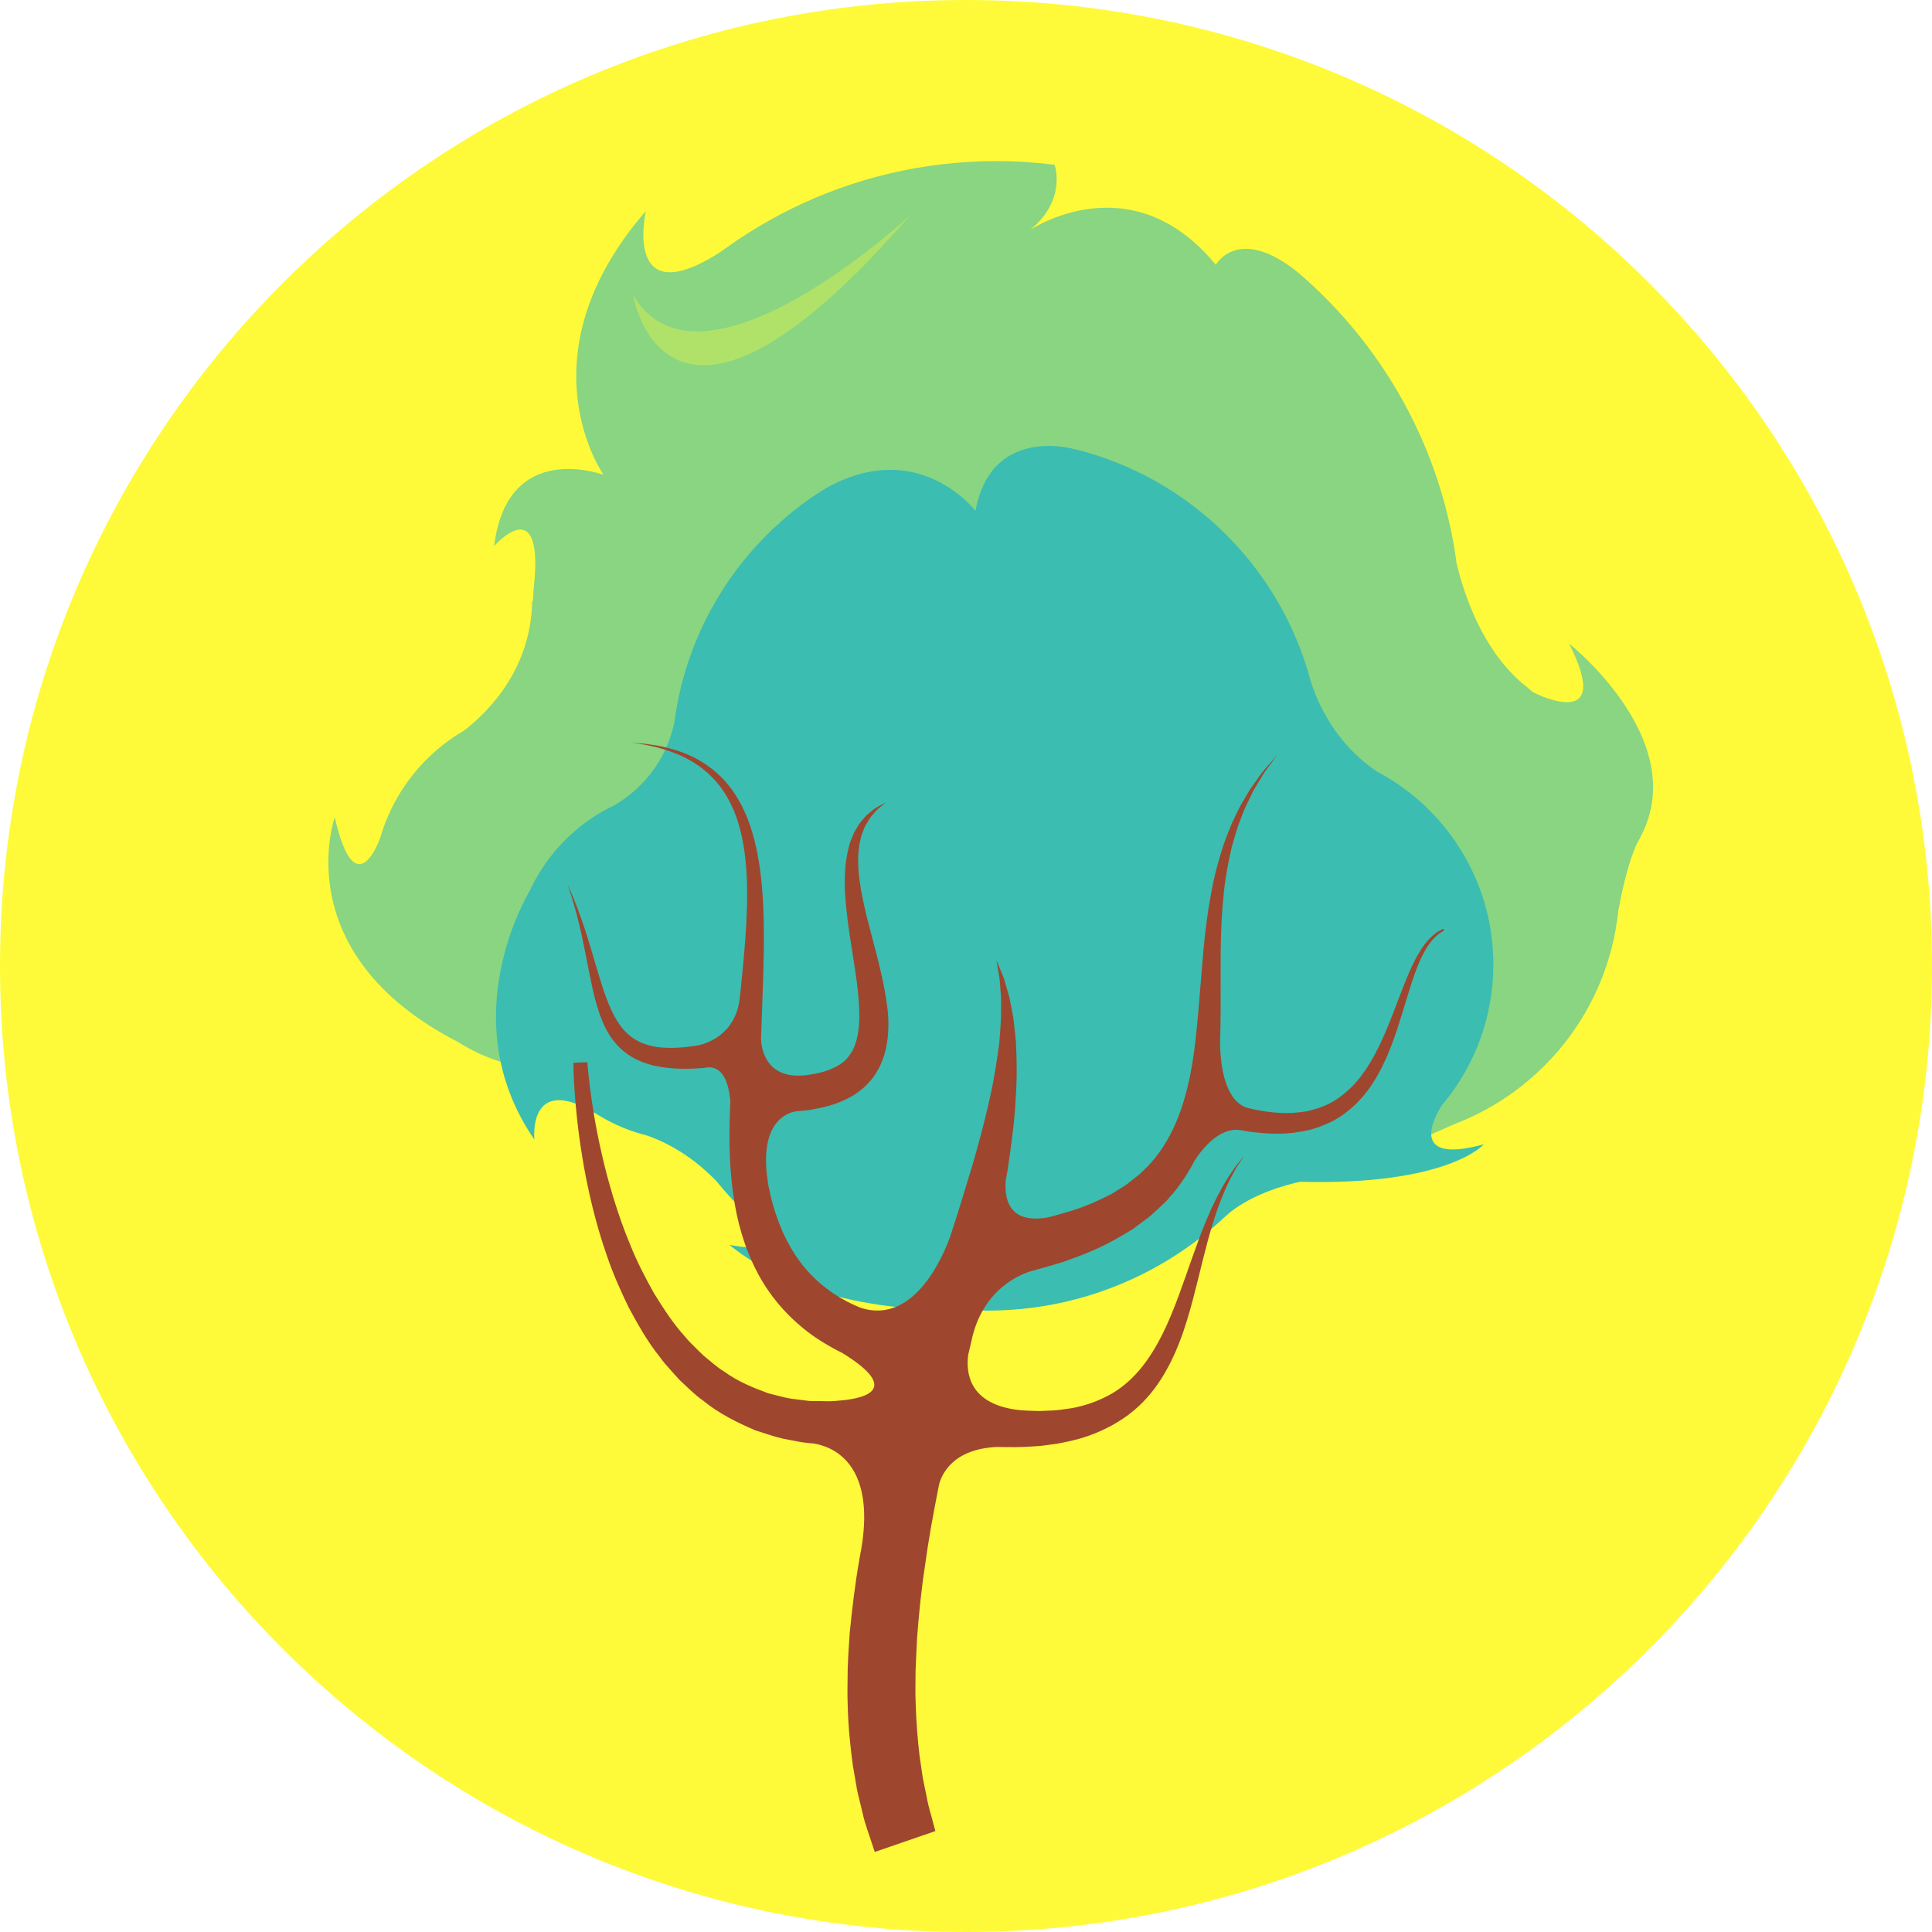
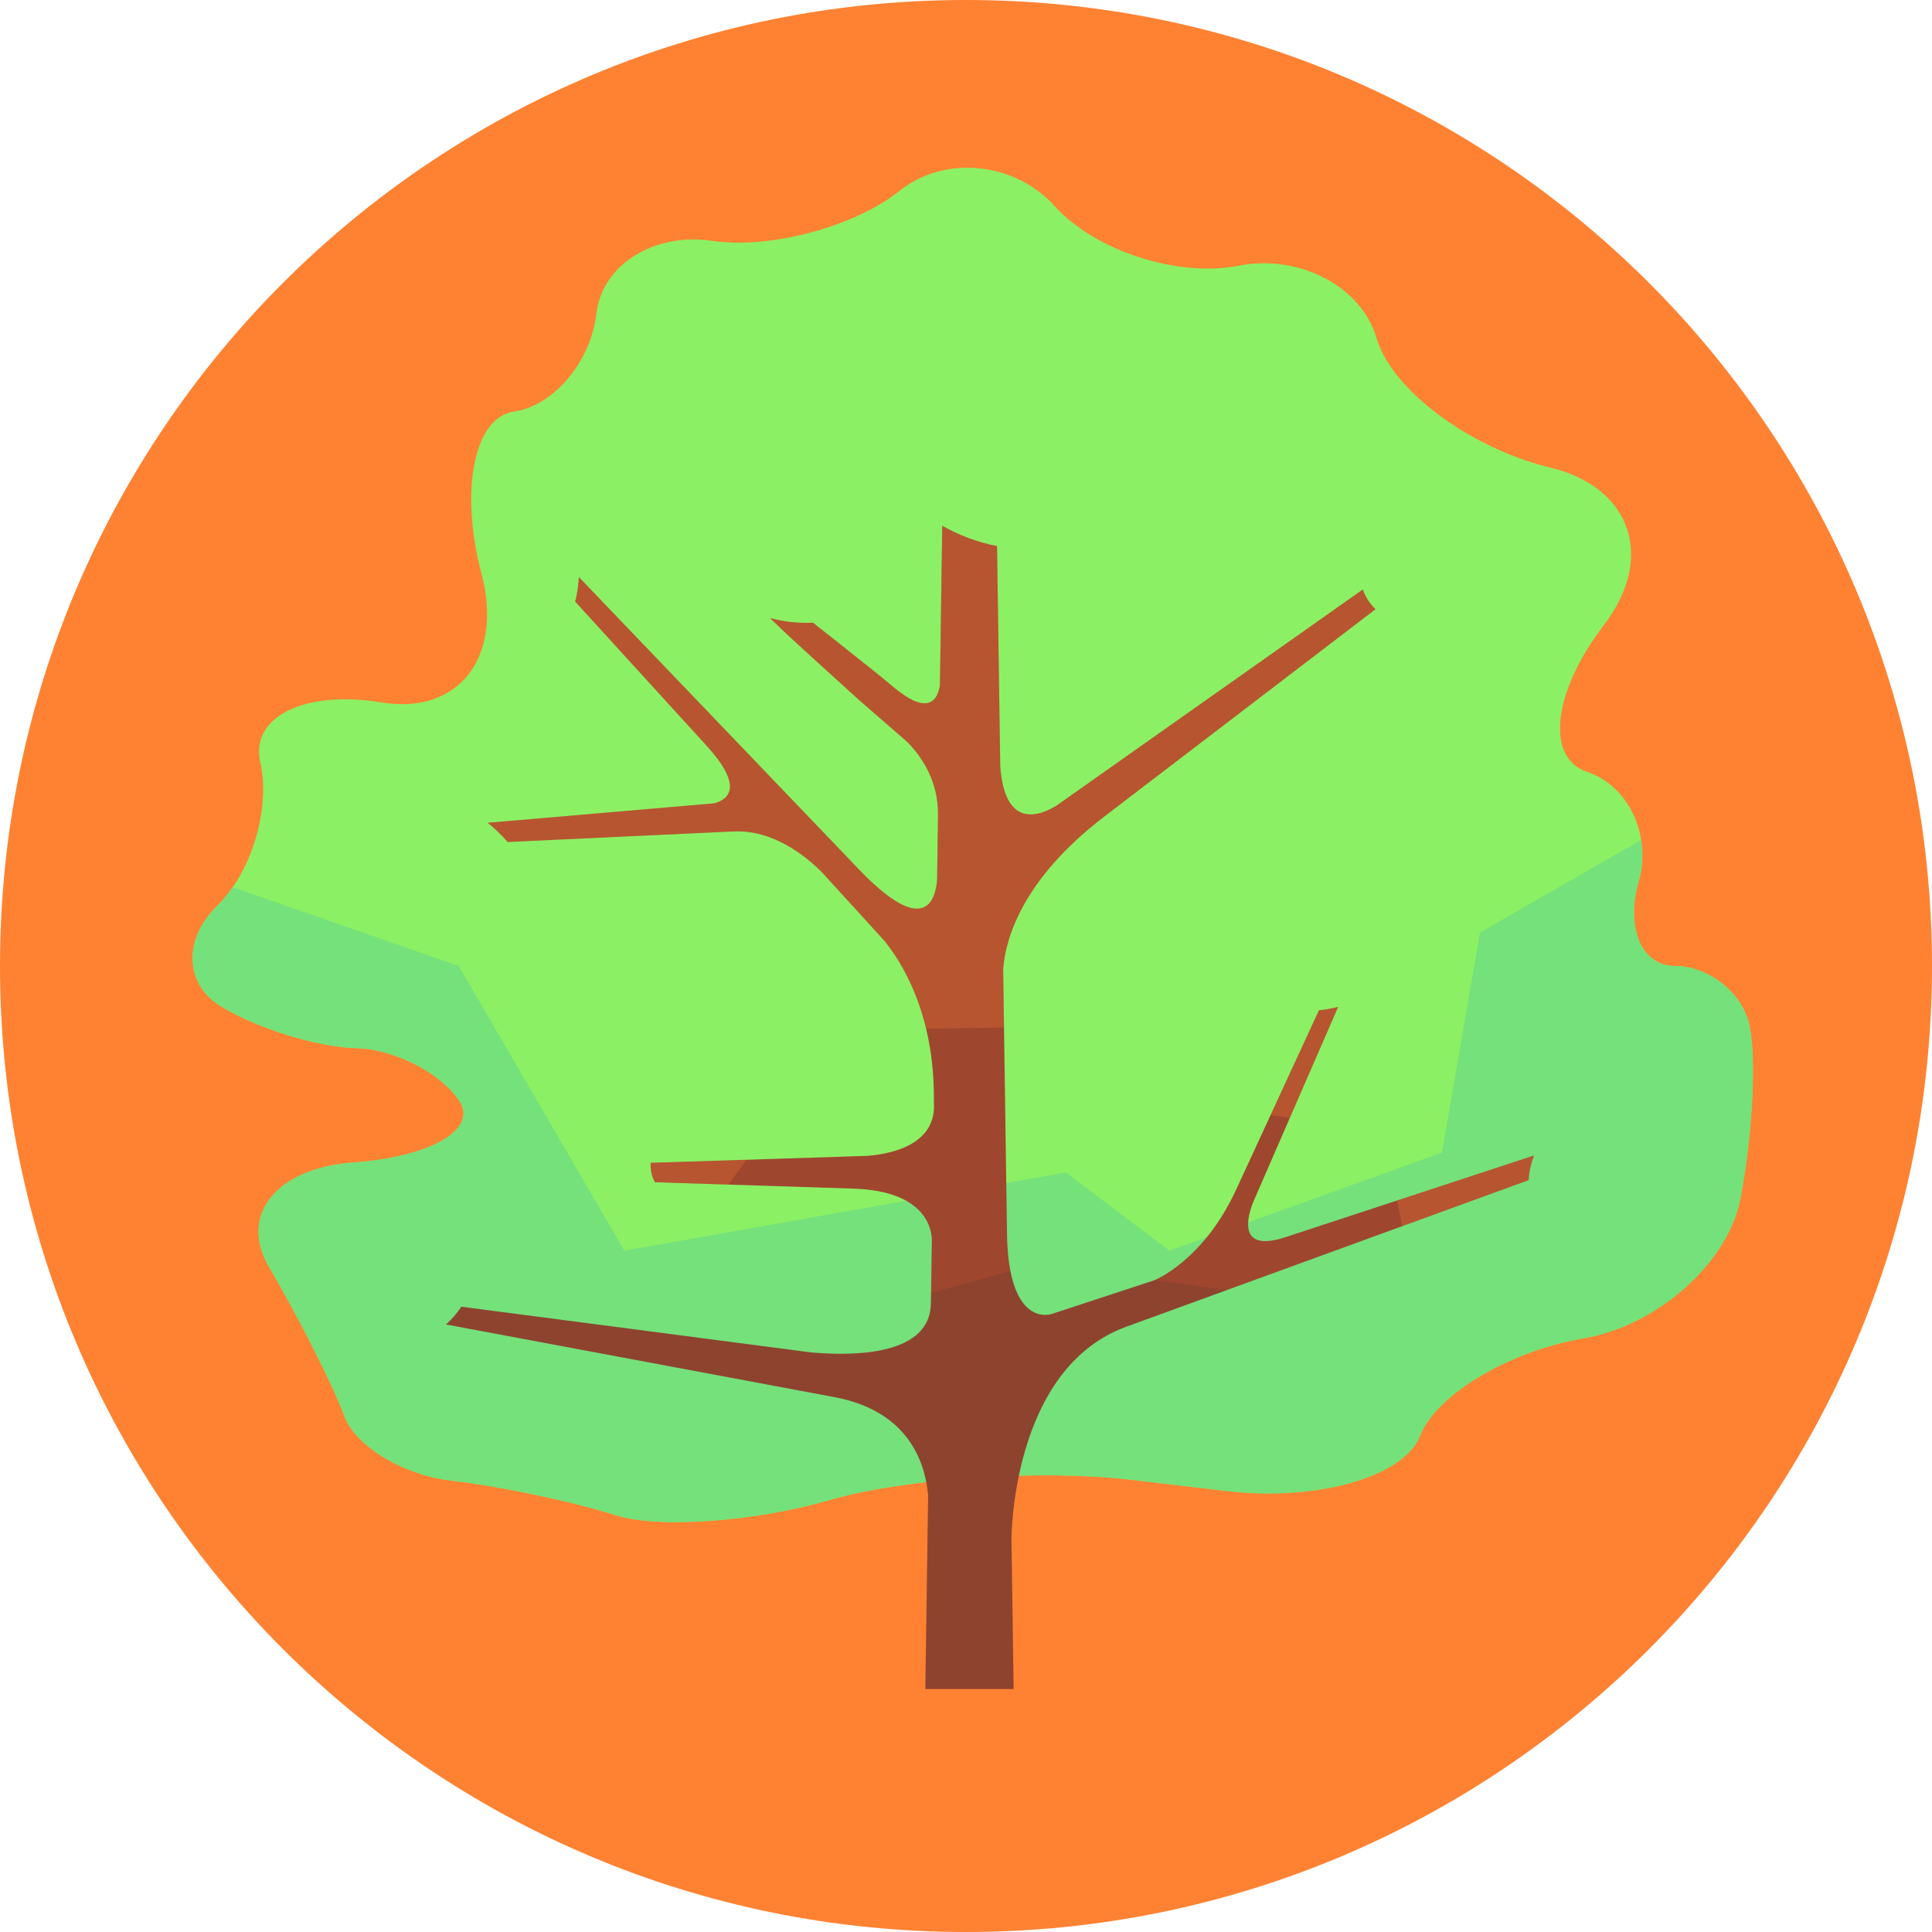
<svg xmlns="http://www.w3.org/2000/svg" version="1.1" id="Layer_1" x="0px" y="0px" width="140px" height="140px" viewBox="0 0 140 140" enable-background="new 0 0 140 140" xml:space="preserve">
-   <circle fill="#FEFA39" cx="70" cy="70" r="70" />
+   <circle fill="#FF8232" cx="70" cy="70" r="70" />
  <g>
-     <path fill="#3BBDB1" d="M69.624,94.862c0,0-10.15,0.729-16.766-4.654c0,0,4.681,0.914,2.565-1.061" />
-     <path fill="#89D581" d="M117.363,64.084c0-5.939-2.788-11.224-7.123-14.628c-2.756-2.416-4.074-6.081-4.688-8.624   c-0.126-0.955-0.293-1.897-0.498-2.826c-0.004-0.039-0.007-0.062-0.007-0.062l-0.005,0.017   c-1.606-7.198-5.521-13.522-10.921-18.166c-4.375-3.576-6.021-0.607-6.021-0.607c-6.14-7.487-13.458-2.523-13.458-2.523   c2.676-2.174,1.791-4.696,1.779-4.727c-1.378-0.171-2.782-0.264-4.207-0.264c-10.668,0-20.175,4.966-26.339,12.71   c-1.457,2.024-3.295,5.643-2.136,10.027c0,0-2.934-1.106-4.225,2.984c-0.482,1.996-0.792,4.058-0.899,6.176l-0.046-0.076   c-0.075,4.885-3.037,7.962-4.922,9.432c-0.52,0.3-1.015,0.636-1.487,1.002c-0.021,0.013-0.049,0.026-0.049,0.026l0.013,0.001   c-3.088,2.418-5.081,6.172-5.081,10.4c0,6.075,4.105,11.178,9.688,12.722l-0.014,0.01c0,0,0.066,0.011,0.179,0.033   c0.239,0.063,0.476,0.133,0.72,0.183c1.024,0.304,2.758,0.996,4.297,2.485v-2.335c1.627-0.205,3.163-0.696,4.551-1.438v0.003   c0,0,0.004-0.004,0.006-0.005c0.547-0.293,1.063-0.629,1.562-0.992c1.637-0.742,4.574-1.37,8.884,0.259   c0.88,0.449,1.78,0.861,2.702,1.234c0.018,0.011,0.033,0.019,0.051,0.027l-0.006-0.01c3.879,1.562,8.114,2.431,12.552,2.431   c2.182,0,4.31-0.217,6.374-0.612l-0.006,0.007c0,0,0.022-0.007,0.033-0.013c0.608-0.115,1.212-0.246,1.808-0.396   c1.8-0.252,4.688-0.259,7.642,1.333c0.504,0.355,1.028,0.689,1.569,0.993c0.011,0.008,0.021,0.015,0.03,0.021v-0.004   c2.691,1.516,5.795,2.385,9.105,2.385c0.385,0,0.769-0.017,1.148-0.039l-0.999,1.664l6.559-2.879   c0.52-0.201,1.029-0.424,1.525-0.669l0.054-0.023l-0.003-0.002C113.164,77.685,117.363,71.375,117.363,64.084z" />
-     <path fill="#3BBDB1" d="M108.213,69.894c0-5.572-2.886-10.468-7.24-13.284h0.003c-0.01-0.005-0.02-0.012-0.03-0.018   c-0.373-0.24-0.755-0.467-1.149-0.675c-3.06-2.029-4.345-5.071-4.793-6.474c-0.062-0.232-0.129-0.461-0.198-0.691   c-0.009-0.044-0.015-0.07-0.015-0.07l-0.002,0.008c-2.895-9.73-11.903-16.829-22.574-16.829c-11.552,0-21.156,8.321-23.161,19.294   c-0.001-0.004-0.003-0.008-0.005-0.012c-0.004,0.06-0.017,0.113-0.023,0.17c-0.058,0.33-0.108,0.661-0.153,0.996   c-0.734,3.542-3.152,5.354-4.391,6.066c-0.239,0.115-0.477,0.229-0.706,0.358c-0.017,0.006-0.036,0.015-0.036,0.015l0.007,0.003   c-3.891,2.191-6.524,6.355-6.524,11.139c0,5.704,3.736,10.53,8.892,12.178l-0.005,0.002c0,0,0.015,0.003,0.023,0.004   c0.197,0.063,0.402,0.111,0.603,0.164c1.011,0.32,3.098,1.198,5.176,3.35c0.359,0.443,0.732,0.874,1.119,1.292   c0.011,0.015,0.023,0.029,0.035,0.044l-0.002-0.01c4.607,4.954,11.179,8.058,18.479,8.058c6.656,0,12.706-2.582,17.215-6.792   l-0.002,0.01c0,0,1.64-1.789,5.839-2.641c0.38-0.052,0.758-0.117,1.131-0.197c0.015-0.002,0.026-0.004,0.042-0.008   c-0.002,0-0.004,0-0.006,0C102.878,83.805,108.213,77.473,108.213,69.894z" />
-     <path fill="#89D581" d="M78.101,32.605c0,0-6.234-1.978-7.413,4.415c0,0-5.575-7.336-14.396,1.042   c-0.997-5.079,10.905-11.809,10.905-11.809L78.101,32.605z" />
-     <path fill="#89D581" d="M27.559,60.7c0,0-1.788,5.172-3.301-1.473c0,0-3.538,9.868,8.916,16.271" />
-     <path fill="#3BBDB1" d="M38.382,64.574c0,0-5.713,9.204,0.342,18.007c0,0-0.514-4.846,4.397-1.918" />
-     <path fill="#89D581" d="M111.087,50.162c0,0,5.977,3.092,2.612-3.525c0,0,10.821,8.524,3.614,16.149" />
-     <path fill="#89D581" d="M118.869,60.664c0,0-1.095,1.49-1.956,7.499c-3.607-1.282-3.607-8.123-3.607-8.123" />
-     <path fill="#3BBDB1" d="M104.475,80.102c0,0-3.057,4.499,3.055,2.816c0,0-2.563,2.999-13.326,2.72" />
-     <path fill="#89D581" d="M53.633,17.269c-8.757,6.52-6.833-1.978-6.833-1.978c-9.141,10.542-3.062,19.121-3.062,19.121   s-6.977-2.637-7.93,5.158c0,0,3.326-3.793,2.953,2.142l8.738-4.581" />
-     <path fill="#B0E269" d="M45.875,21.375c0,0,2.355,14.636,20.019-5.72C65.894,15.655,50.753,29.703,45.875,21.375z" />
-     <path fill="#9F462F" d="M104.584,67.299c0,0-0.09,0.05-0.261,0.143c-0.18,0.083-0.406,0.262-0.669,0.512   c-0.255,0.258-0.539,0.601-0.791,1.034c-0.269,0.427-0.509,0.938-0.76,1.497c-0.487,1.124-0.949,2.469-1.52,3.86   c-0.567,1.385-1.263,2.833-2.25,4.001c-0.497,0.576-1.066,1.068-1.687,1.446c-0.62,0.375-1.302,0.59-1.972,0.742   c-0.685,0.104-1.356,0.157-2.003,0.104c-0.646-0.025-1.257-0.144-1.819-0.246c-0.198-0.05-0.383-0.095-0.57-0.14   c-1.589-0.632-1.854-3.214-1.872-4.674c0.011-0.339,0.021-0.679,0.024-1.016v-0.001l0,0c0.007-0.394,0.012-0.785,0.016-1.175   c0.001-1.491,0.002-2.958,0.004-4.379c0.016-1.412,0.068-2.769,0.203-4.046c0.11-1.283,0.347-2.472,0.597-3.565   c0.15-0.537,0.297-1.056,0.457-1.542c0.187-0.475,0.345-0.936,0.528-1.354c0.2-0.412,0.386-0.797,0.56-1.154   c0.192-0.345,0.39-0.653,0.558-0.937c0.32-0.581,0.678-0.964,0.876-1.26c0.212-0.285,0.324-0.438,0.324-0.438   s-0.125,0.143-0.359,0.41c-0.22,0.278-0.611,0.637-0.981,1.192c-0.192,0.272-0.417,0.567-0.642,0.901   c-0.206,0.348-0.427,0.724-0.663,1.125c-0.222,0.412-0.422,0.866-0.653,1.339c-0.204,0.484-0.397,1.001-0.6,1.543   c-0.349,1.098-0.695,2.308-0.914,3.611c-0.247,1.299-0.417,2.683-0.546,4.108c-0.119,1.42-0.24,2.884-0.365,4.374   c-0.133,1.475-0.273,2.965-0.552,4.398c-0.275,1.434-0.671,2.815-1.253,4.045c-0.583,1.228-1.331,2.315-2.269,3.152   c-0.205,0.235-0.479,0.403-0.714,0.602c-0.238,0.192-0.474,0.387-0.745,0.536c-0.258,0.162-0.514,0.32-0.767,0.478   c-0.268,0.14-0.542,0.263-0.805,0.395c-1.06,0.513-2.149,0.863-3.175,1.132c-0.228,0.072-0.46,0.127-0.689,0.178   c-2.899,0.48-3.091-1.557-2.979-2.71c0.043-0.247,0.092-0.499,0.129-0.744c0.259-1.762,0.496-3.431,0.574-4.995   c0.116-1.557,0.099-3.002,0.028-4.27c-0.065-0.638-0.117-1.229-0.191-1.773c-0.105-0.545-0.189-1.04-0.289-1.484   c-0.126-0.44-0.237-0.833-0.335-1.175c-0.098-0.339-0.236-0.6-0.318-0.825c-0.184-0.444-0.281-0.68-0.281-0.68   s0.043,0.251,0.123,0.725c0.031,0.237,0.11,0.527,0.129,0.874c0.025,0.338,0.055,0.729,0.087,1.165   c0.01,0.44-0.004,0.93-0.007,1.452c-0.021,0.527-0.071,1.099-0.115,1.702c-0.159,1.211-0.347,2.565-0.683,4.031   c-0.315,1.464-0.737,3.043-1.21,4.702c-0.502,1.656-1.022,3.403-1.617,5.208c-0.004,0.015-0.009,0.029-0.014,0.043   c-0.179,0.545-2.33,6.747-6.604,5.263c-0.597-0.25-1.207-0.554-1.803-0.947c-0.958-0.631-1.888-1.465-2.657-2.551   c-0.388-0.543-0.726-1.15-1.038-1.798c-0.293-0.659-0.562-1.359-0.772-2.104c-0.128-0.445-0.232-0.906-0.33-1.374   c-0.831-4.725,1.417-5.352,2.009-5.434c0.048-0.005,0.093-0.007,0.14-0.014c0.342-0.043,0.691-0.045,1.072-0.129   c0.753-0.139,1.588-0.321,2.451-0.762c0.861-0.39,1.742-1.152,2.267-2.124c0.539-0.972,0.72-2.052,0.741-3.054   c0.03-1.013-0.134-1.967-0.304-2.898c-0.364-1.857-0.882-3.601-1.289-5.236c-0.192-0.815-0.365-1.607-0.468-2.354   c-0.119-0.749-0.153-1.458-0.112-2.104c0.034-0.32,0.051-0.636,0.13-0.916c0.034-0.143,0.058-0.288,0.099-0.42   c0.051-0.129,0.099-0.255,0.147-0.377c0.079-0.257,0.226-0.457,0.342-0.657c0.105-0.209,0.252-0.365,0.379-0.512   c0.238-0.315,0.497-0.492,0.659-0.63c0.166-0.137,0.255-0.209,0.255-0.209s-0.1,0.055-0.29,0.156   c-0.187,0.106-0.484,0.234-0.792,0.509c-0.161,0.128-0.35,0.263-0.502,0.464c-0.161,0.192-0.357,0.391-0.49,0.652   c-0.074,0.127-0.152,0.258-0.232,0.394c-0.07,0.139-0.121,0.29-0.186,0.442c-0.141,0.305-0.216,0.641-0.3,0.994   c-0.145,0.707-0.214,1.486-0.201,2.297c-0.007,0.817,0.097,1.657,0.192,2.524c0.208,1.726,0.573,3.526,0.758,5.272   c0.081,0.866,0.141,1.735,0.072,2.517c-0.067,0.783-0.259,1.478-0.59,1.983c-0.325,0.51-0.779,0.857-1.352,1.092   c-0.341,0.164-0.722,0.269-1.105,0.349c-0.151,0.036-0.286,0.056-0.427,0.079c-0.078,0.015-0.157,0.028-0.234,0.038   c-0.105,0.021-0.215,0.027-0.322,0.035c-2.845,0.219-3.054-2.147-3.063-2.689c0.093-2.827,0.243-5.654,0.198-8.358   c-0.036-1.686-0.14-3.327-0.429-4.867c-0.282-1.535-0.743-2.981-1.464-4.164c-0.696-1.2-1.661-2.079-2.604-2.653   c-0.949-0.581-1.876-0.866-2.634-1.048c-0.38-0.094-0.724-0.157-1.025-0.193c-0.3-0.049-0.555-0.079-0.764-0.089   c-0.417-0.034-0.637-0.052-0.637-0.052s0.22,0.033,0.631,0.095c0.207,0.026,0.46,0.074,0.752,0.143   c0.296,0.056,0.628,0.142,0.997,0.26c0.733,0.231,1.615,0.574,2.478,1.189c0.858,0.612,1.694,1.49,2.26,2.647   c0.592,1.142,0.931,2.522,1.096,3.999c0.172,1.481,0.164,3.069,0.083,4.71c-0.093,1.752-0.277,3.571-0.474,5.424   c-0.291,2.773-2.545,3.368-3.017,3.464c-0.906,0.152-1.949,0.257-3.001,0.12c-0.553-0.088-1.096-0.254-1.577-0.551   c-0.482-0.295-0.897-0.726-1.234-1.244c-0.672-1.047-1.062-2.341-1.429-3.534c-0.358-1.202-0.683-2.339-1.002-3.299   c-0.317-0.961-0.623-1.748-0.848-2.29c-0.236-0.54-0.371-0.848-0.371-0.848s0.104,0.319,0.29,0.876   c0.173,0.561,0.405,1.366,0.629,2.346c0.228,0.979,0.444,2.128,0.69,3.368c0.262,1.235,0.517,2.586,1.179,3.883   c0.335,0.643,0.812,1.258,1.42,1.713c0.606,0.461,1.307,0.744,1.984,0.915c1.365,0.308,2.624,0.267,3.669,0.183   c1.384-0.314,1.823,1.072,1.932,2.451c-0.042,0.81-0.063,1.622-0.064,2.433c-0.001,0.012-0.004,0.03-0.004,0.03l0.004,0.006   c0,1.914,0.137,3.823,0.526,5.686c0.183,0.874,0.441,1.729,0.742,2.559c0.324,0.822,0.696,1.617,1.147,2.354   c0.893,1.478,2.062,2.695,3.267,3.614c0.354,0.271,0.709,0.508,1.064,0.731l-0.002,0.003c0,0,0.02,0.01,0.051,0.024   c0.458,0.283,0.908,0.53,1.352,0.748c1.77,1.069,4.142,2.932,0.234,3.426c-0.239,0.021-0.469,0.043-0.718,0.066   c-0.506,0.049-1.022-0.003-1.56,0.005c-0.271,0.011-0.537-0.028-0.806-0.065c-0.271-0.034-0.545-0.069-0.822-0.104   c-0.551-0.085-1.092-0.258-1.657-0.389c-1.08-0.397-2.204-0.849-3.203-1.579c-0.533-0.313-0.985-0.757-1.483-1.144   c-0.232-0.215-0.453-0.446-0.682-0.669c-0.232-0.219-0.454-0.45-0.656-0.704c-0.875-0.948-1.582-2.063-2.266-3.161   c-0.634-1.136-1.231-2.281-1.696-3.449c-0.488-1.157-0.886-2.312-1.229-3.421c-0.336-1.11-0.623-2.173-0.845-3.166   c-0.459-1.983-0.715-3.67-0.864-4.849c-0.15-1.186-0.192-1.851-0.192-1.851l-1.014,0.037c0,0,0.001,0.71,0.081,1.922   c0.08,1.216,0.237,2.952,0.584,5.018c0.166,1.035,0.394,2.147,0.673,3.321c0.287,1.172,0.627,2.401,1.069,3.65   c0.416,1.261,0.975,2.522,1.587,3.792c0.668,1.241,1.373,2.509,2.295,3.651c0.212,0.299,0.449,0.578,0.699,0.849   c0.248,0.272,0.486,0.554,0.741,0.819c0.548,0.494,1.055,1.037,1.667,1.458c1.146,0.94,2.479,1.596,3.787,2.157   c0.677,0.211,1.341,0.458,2.008,0.604c0.337,0.064,0.668,0.129,0.996,0.192c0.25,0.048,0.497,0.09,0.742,0.114l-0.003,0.002   c0,0,0.006,0,0.012,0c0.075,0.008,0.151,0.02,0.227,0.022c0.07,0.004,0.14,0.009,0.211,0.015c1.234,0.185,4.529,1.266,3.504,7.558   c-0.032,0.174-0.067,0.348-0.099,0.521c-0.009,0.051-0.018,0.103-0.026,0.154c-0.013,0.06-0.02,0.114-0.033,0.175   c0.001,0,0.002,0,0.003,0.001c-0.321,1.819-0.53,3.613-0.699,5.325c-0.067,0.913-0.121,1.803-0.148,2.667   c0.001,0.868-0.038,1.704,0,2.514c0.035,1.616,0.197,3.104,0.375,4.42c0.112,0.655,0.219,1.27,0.316,1.836   c0.136,0.562,0.26,1.08,0.373,1.547c0.203,0.937,0.504,1.645,0.649,2.137c0.164,0.49,0.251,0.749,0.251,0.749l4.391-1.513   c0,0-0.06-0.227-0.175-0.651c-0.102-0.428-0.315-1.033-0.459-1.846c-0.083-0.401-0.175-0.847-0.275-1.332   c-0.072-0.493-0.149-1.024-0.233-1.595c-0.144-1.146-0.24-2.449-0.288-3.887c-0.037-0.716-0.001-1.473-0.006-2.251   c0.023-0.779,0.074-1.591,0.11-2.424c0.125-1.67,0.295-3.438,0.578-5.27c0.245-1.834,0.595-3.731,0.977-5.659   c0.016-0.076,0.032-0.153,0.048-0.229c0.174-0.659,0.95-2.545,4.18-2.69c0.869,0.016,1.809,0.032,2.814-0.053   c0.498-0.016,1.021-0.122,1.547-0.184c0.526-0.092,1.065-0.212,1.607-0.358c1.083-0.309,2.176-0.792,3.174-1.461   c1.002-0.665,1.866-1.555,2.536-2.529c1.344-1.965,2.01-4.159,2.54-6.152c0.526-2.007,0.931-3.87,1.419-5.429   c0.235-0.78,0.486-1.485,0.743-2.097c0.254-0.61,0.498-1.137,0.737-1.549c0.222-0.425,0.431-0.737,0.575-0.951   c0.139-0.215,0.217-0.33,0.217-0.33s-0.088,0.107-0.248,0.307c-0.163,0.2-0.403,0.493-0.665,0.898   c-0.28,0.392-0.577,0.899-0.896,1.493c-0.317,0.595-0.642,1.285-0.955,2.05c-0.645,1.531-1.232,3.374-1.936,5.288   c-0.697,1.905-1.555,3.908-2.859,5.458c-0.648,0.771-1.408,1.412-2.256,1.861c-0.845,0.451-1.745,0.756-2.66,0.925   c-0.46,0.075-0.918,0.135-1.37,0.17c-0.46,0.006-0.896,0.06-1.34,0.028c-0.387-0.004-0.763-0.028-1.132-0.06   c-3.617-0.418-3.848-2.706-3.669-4.011c0.072-0.305,0.143-0.61,0.216-0.917c0.801-3.957,3.739-4.984,4.505-5.186   c0.045-0.013,0.091-0.021,0.137-0.035c0.031-0.006,0.05-0.01,0.05-0.01l-0.004-0.002c0.271-0.076,0.55-0.16,0.839-0.238   c0.527-0.15,1.083-0.296,1.652-0.524c1.144-0.403,2.376-0.914,3.607-1.639c0.306-0.184,0.621-0.36,0.931-0.559   c0.298-0.222,0.601-0.444,0.904-0.671c0.311-0.213,0.593-0.479,0.877-0.747c0.276-0.276,0.588-0.515,0.834-0.834   c0.429-0.454,0.807-0.966,1.155-1.5l-0.009,0.039c0,0,0.019-0.039,0.045-0.094c0.242-0.374,0.466-0.758,0.667-1.158   c0.702-1.056,1.866-2.37,3.255-2.21l0,0c0.24,0.041,0.486,0.082,0.746,0.13c0.638,0.071,1.328,0.155,2.074,0.136   c0.741,0.007,1.535-0.104,2.337-0.291c0.794-0.235,1.6-0.559,2.315-1.061c0.711-0.5,1.332-1.126,1.844-1.811   c1.014-1.387,1.62-2.949,2.103-4.396c0.479-1.453,0.847-2.817,1.249-3.951c0.205-0.562,0.405-1.075,0.635-1.5   c0.216-0.436,0.46-0.775,0.684-1.038c0.231-0.25,0.434-0.436,0.596-0.523c0.155-0.099,0.238-0.153,0.238-0.153L104.584,67.299z" />
+     <path fill="#8CF064" d="M76.441,14.951c-2.915-3.231-7.978-3.737-11.25-1.125s-9.389,4.244-13.593,3.625s-7.972,1.744-8.375,5.25   s-3.095,6.712-5.982,7.125s-3.944,5.7-2.349,11.75c1.595,6.05-1.667,10.247-7.25,9.326c-5.583-0.92-9.533,1.039-8.776,4.355   s-0.65,7.989-3.125,10.386s-2.362,5.667,0.25,7.27s7.027,2.97,9.81,3.038c2.782,0.068,6.157,1.8,7.5,3.848   c1.342,2.048-2.116,4.047-7.685,4.442s-8.325,3.796-6.125,7.556s4.655,8.623,5.457,10.808s4.296,4.293,7.766,4.687   c3.471,0.394,8.821,1.519,11.891,2.5s10.039,0.491,15.488-1.09c5.449-1.581,15.271-2.246,21.825-1.478l6.979,0.818   c6.555,0.769,12.857-1.034,14.006-4.006s6.476-6.147,11.838-7.057s10.481-5.469,11.375-10.132   c0.894-4.664,1.175-10.362,0.625-12.664c-0.55-2.301-2.969-4.184-5.375-4.184s-3.588-2.751-2.625-6.114   c0.963-3.362-0.725-6.945-3.75-7.962c-3.025-1.016-2.463-5.812,1.25-10.656c3.713-4.845,1.969-9.964-3.875-11.375   c-5.844-1.412-11.521-5.636-12.614-9.387c-1.095-3.751-5.595-6.114-10-5.25C85.346,20.119,79.356,18.183,76.441,14.951z" />
  </g>
+   <path fill="#74E17B" d="M81.919,107.224l6.979,0.817c6.555,0.77,12.857-1.033,14.006-4.005s6.476-6.147,11.838-7.057  s10.481-5.469,11.375-10.132c0.894-4.664,1.175-10.362,0.625-12.664c-0.55-2.301-2.969-4.184-5.375-4.184s-3.588-2.751-2.625-6.114  c0.29-1.014,0.336-2.046,0.18-3.023l-11.68,6.714l-2.75,15.945l-19.75,7.108l-7.5-5.669l-32,5.669l-12-20.63l-16.39-5.714  c-0.342,0.497-0.706,0.965-1.11,1.357c-2.475,2.396-2.362,5.667,0.25,7.27s7.027,2.97,9.81,3.038c2.782,0.068,6.157,1.801,7.5,3.848  c1.342,2.048-2.116,4.047-7.685,4.443c-5.569,0.396-8.325,3.795-6.125,7.555s4.655,8.623,5.457,10.808s4.296,4.294,7.766,4.687  c3.471,0.393,8.821,1.518,11.891,2.5s10.039,0.491,15.488-1.09C65.542,107.12,75.363,106.455,81.919,107.224z" />
+   <path fill="#9F462F" d="M111.165,83.73l-18.013,5.92c-3.546,1.164-2.742-1.535-2.337-2.548l0.156-0.359l0.004-0.007v-0.001  l5.99-13.77c-0.441,0.114-0.904,0.198-1.389,0.244l-6,12.997c-2.41,5.216-5.961,6.578-5.961,6.578l0.002-0.001l-7.412,2.437  c-0.005,0.002-3.133,1.1-3.233-5.811l-0.279-19.199c0.159-2.077,1.284-6.422,7.349-11.058l19.635-15.009  c-0.447-0.425-0.746-0.907-0.922-1.426l-21.62,15.255l-0.002,0.001l-0.567,0.4c-1.169,0.727-3.762,1.78-4.086-2.868l-0.231-15.935  c-1.468-0.278-2.787-0.802-3.97-1.471L68.11,49.649c-0.167,1.091-0.835,2.177-3.201,0.276c-0.627-0.524-1.264-1.055-1.924-1.574  c-1.422-1.119-2.818-2.245-4.074-3.228c-1.133,0.055-2.176-0.082-3.122-0.339c0.136,0.128,0.273,0.259,0.42,0.396  c1.413,1.376,3.381,3.113,5.315,4.889c0.967,0.887,1.974,1.729,2.897,2.542c0.457,0.397,0.897,0.78,1.316,1.145  c0.922,0.929,2.272,2.73,2.236,5.316l-0.057,3.919l-0.011,0.772c-0.118,1.488-0.919,4.19-5.674-0.773v0L41.948,41.818  c-0.035,0.654-0.128,1.244-0.268,1.775l9.507,10.427c0.003,0.003,0.004,0.005,0.007,0.008c2.613,2.866,1.725,3.854,0.576,4.184  l-1.686,0.145h-0.001h0l-14.739,1.267c0.512,0.413,1,0.875,1.441,1.389l16.375-0.765c2.93-0.137,5.332,1.879,6.41,2.968l0.615,0.675  l0,0l0,0l3.873,4.248c1.194,1.449,3.706,5.266,3.612,11.689c0,0.002,0,0.004,0,0.006c0.247,3.123-3.1,3.789-4.838,3.926  l-1.011,0.032h-0.002l0,0l-14.672,0.47c-0.026,0.553,0.101,1.016,0.312,1.408l14.363,0.461c5.013,0.161,5.647,2.664,5.704,3.641  l-0.067,4.617c0,0.008,0,0.014,0,0.021c-0.021,3.764-5.382,3.877-8.65,3.596L33.433,94.69c-0.347,0.519-0.725,0.939-1.112,1.284  l28.146,5.266l0,0c5.399,1.01,6.586,4.779,6.79,7.125l-0.204,14.027h6.399l-0.157-10.817v0.001c0,0-0.058-12.386,8.324-15.439  h-0.001l29.155-10.623C110.8,84.904,110.937,84.307,111.165,83.73z" />
+   <g opacity="0.25">
+     <path fill="#FF8232" d="M101.619,88.85l9.154-3.336c0.026-0.609,0.163-1.207,0.392-1.783l-9.94,3.267L101.619,88.85z" />
+     <path fill="#FF8232" d="M47.148,84.262c-0.026,0.553,0.101,1.016,0.312,1.408l5.312,0.171l1.324-1.802L47.148,84.262z" />
+     <path fill="#FF8232" d="M36.787,61.013l16.375-0.765c2.93-0.137,5.332,1.879,6.41,2.968l0.615,0.675l3.873,4.248   c0.82,0.995,2.261,3.107,3.054,6.413l5.642-0.099l-0.062-4.242c0.159-2.077,1.284-6.422,7.349-11.058l19.635-15.009   c-0.447-0.425-0.746-0.907-0.922-1.426l-21.62,15.255l-0.002,0.001l-0.567,0.4c-1.169,0.727-3.762,1.78-4.086-2.868l-0.231-15.935   c-1.468-0.278-2.787-0.802-3.97-1.471L68.11,49.649c-0.167,1.091-0.835,2.177-3.201,0.276c-0.627-0.524-1.264-1.055-1.924-1.574   c-1.422-1.119-2.818-2.245-4.074-3.228c-1.133,0.055-2.176-0.082-3.122-0.339c0.136,0.128,0.273,0.259,0.42,0.396   c1.413,1.376,3.381,3.113,5.315,4.889c0.967,0.887,1.974,1.729,2.897,2.542c0.457,0.397,0.897,0.78,1.316,1.145   c0.922,0.929,2.272,2.73,2.236,5.316l-0.057,3.919l-0.011,0.772c-0.118,1.488-0.919,4.19-5.674-0.773v0L41.948,41.818   c-0.035,0.654-0.128,1.244-0.268,1.775l9.507,10.427c0.003,0.003,0.004,0.005,0.007,0.008c2.613,2.866,1.725,3.854,0.576,4.184   l-1.686,0.145h0l-14.739,1.267C35.858,60.037,36.346,60.5,36.787,61.013z" />
+     <path fill="#FF8232" d="M92.073,80.799l1.395,0.207l3.498-8.04c-0.441,0.114-0.904,0.198-1.389,0.244L92.073,80.799z" />
+   </g>
+   <path opacity="0.15" fill="#323232" d="M83.681,92.758c-0.038,0.016-0.064,0.027-0.064,0.027l-7.41,2.436  c-0.004,0.002-2.217,0.762-2.979-3.122l-5.757,1.594l-0.01,0.696c0,0.008,0,0.014,0,0.021c-0.021,3.764-5.382,3.877-8.65,3.596  L33.433,94.69c-0.347,0.519-0.725,0.939-1.112,1.284l28.146,5.266c5.399,1.01,6.586,4.779,6.79,7.125l-0.204,14.027h6.399  l-0.157-10.817c0-0.019-0.052-12.388,8.324-15.438h-0.001l7.293-2.658L83.681,92.758z" />
</svg>
